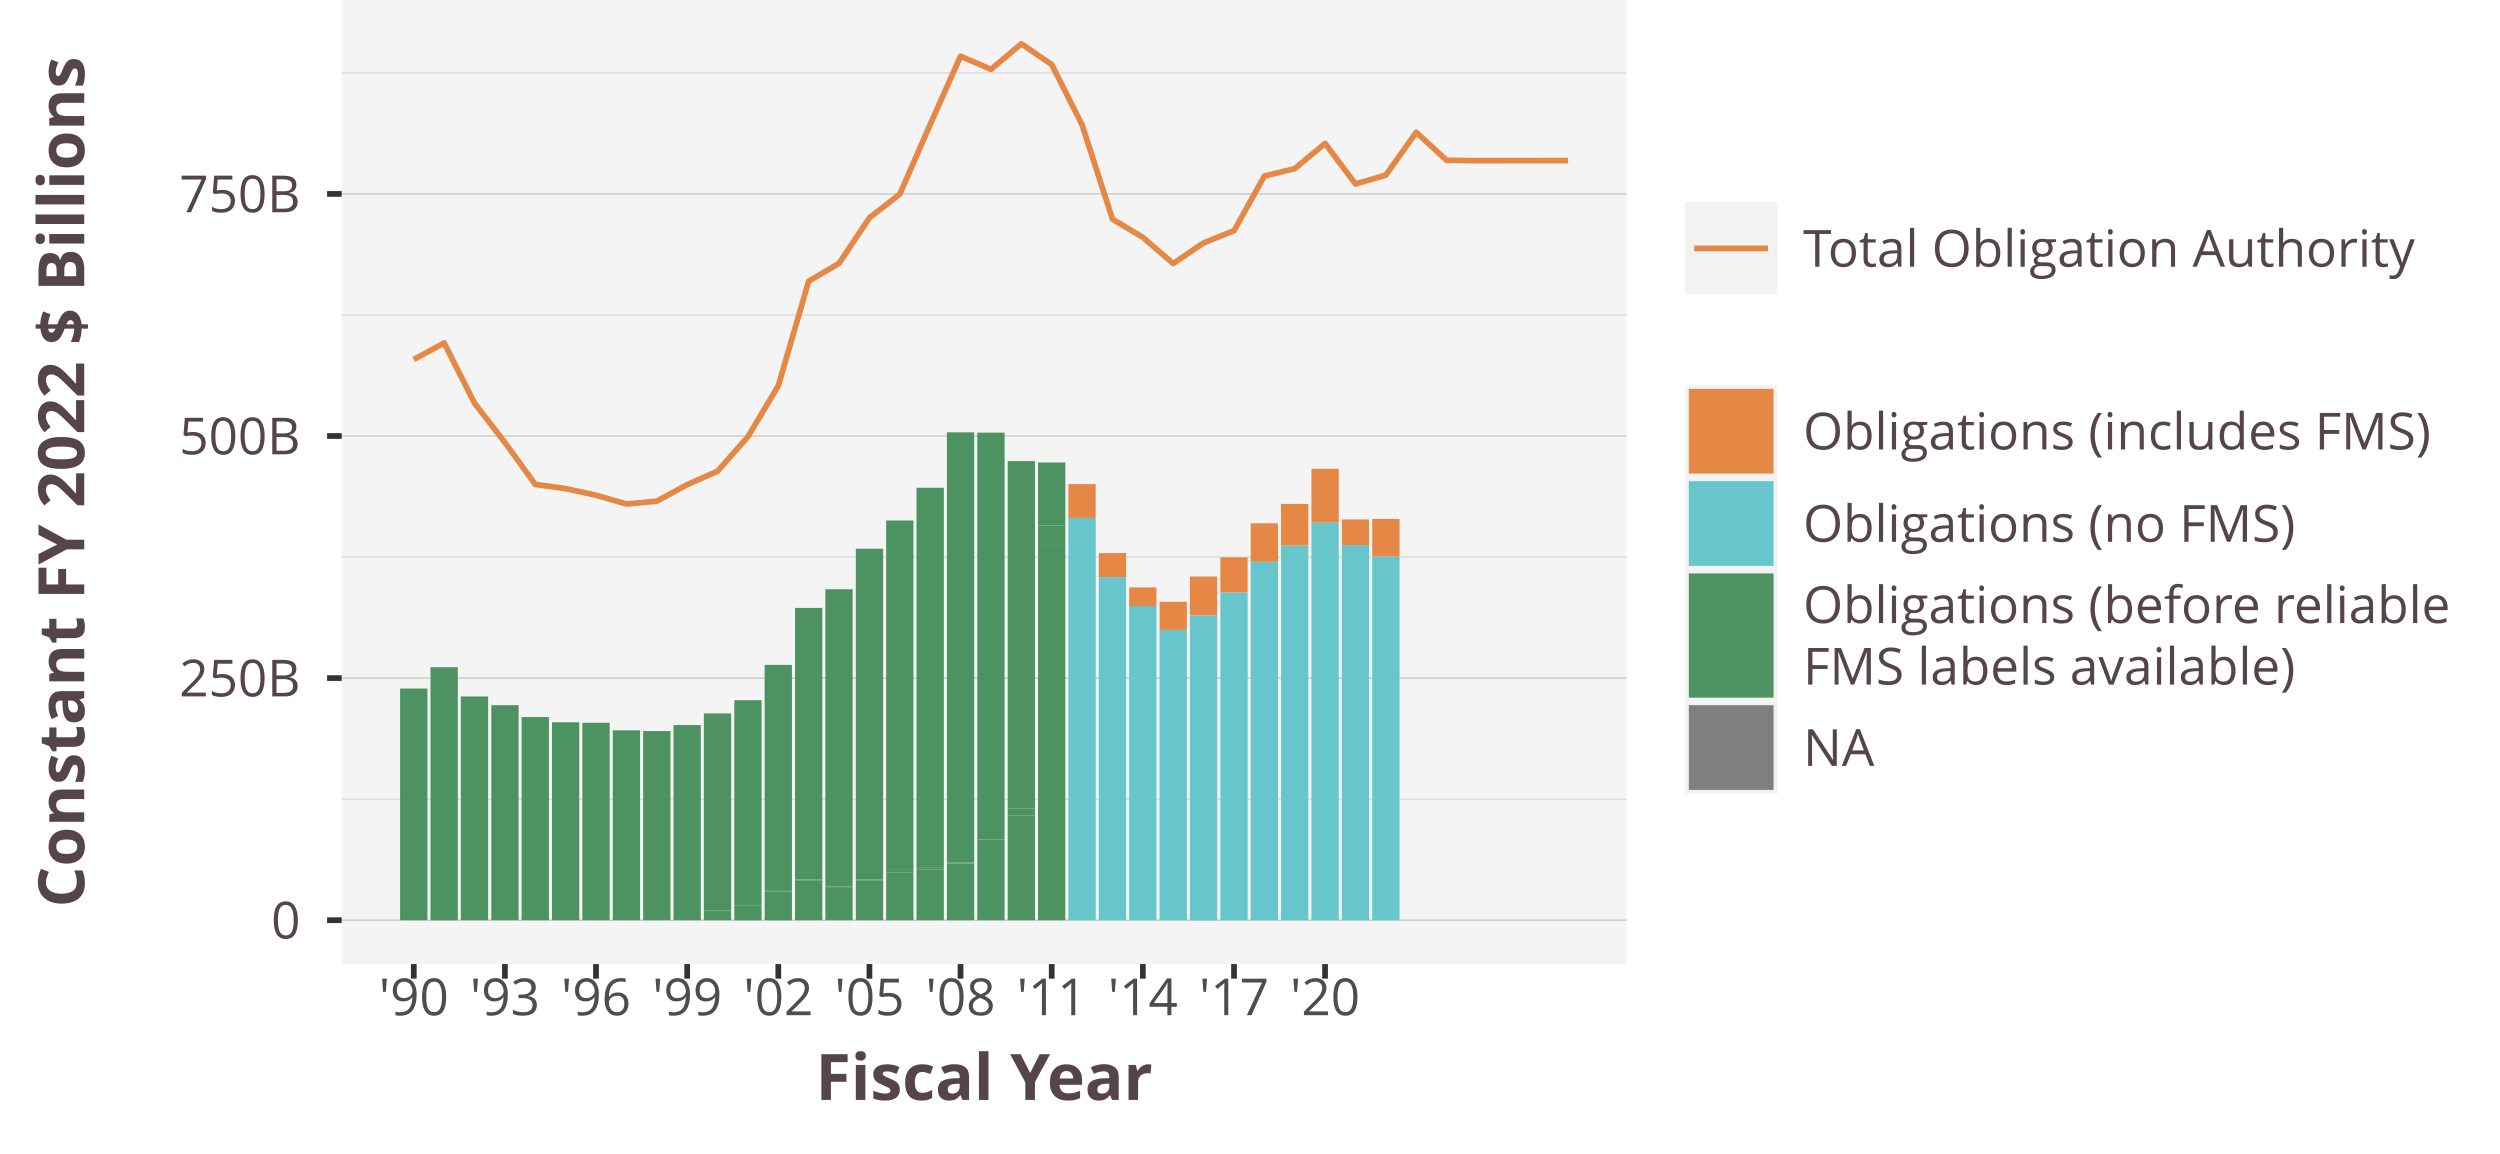
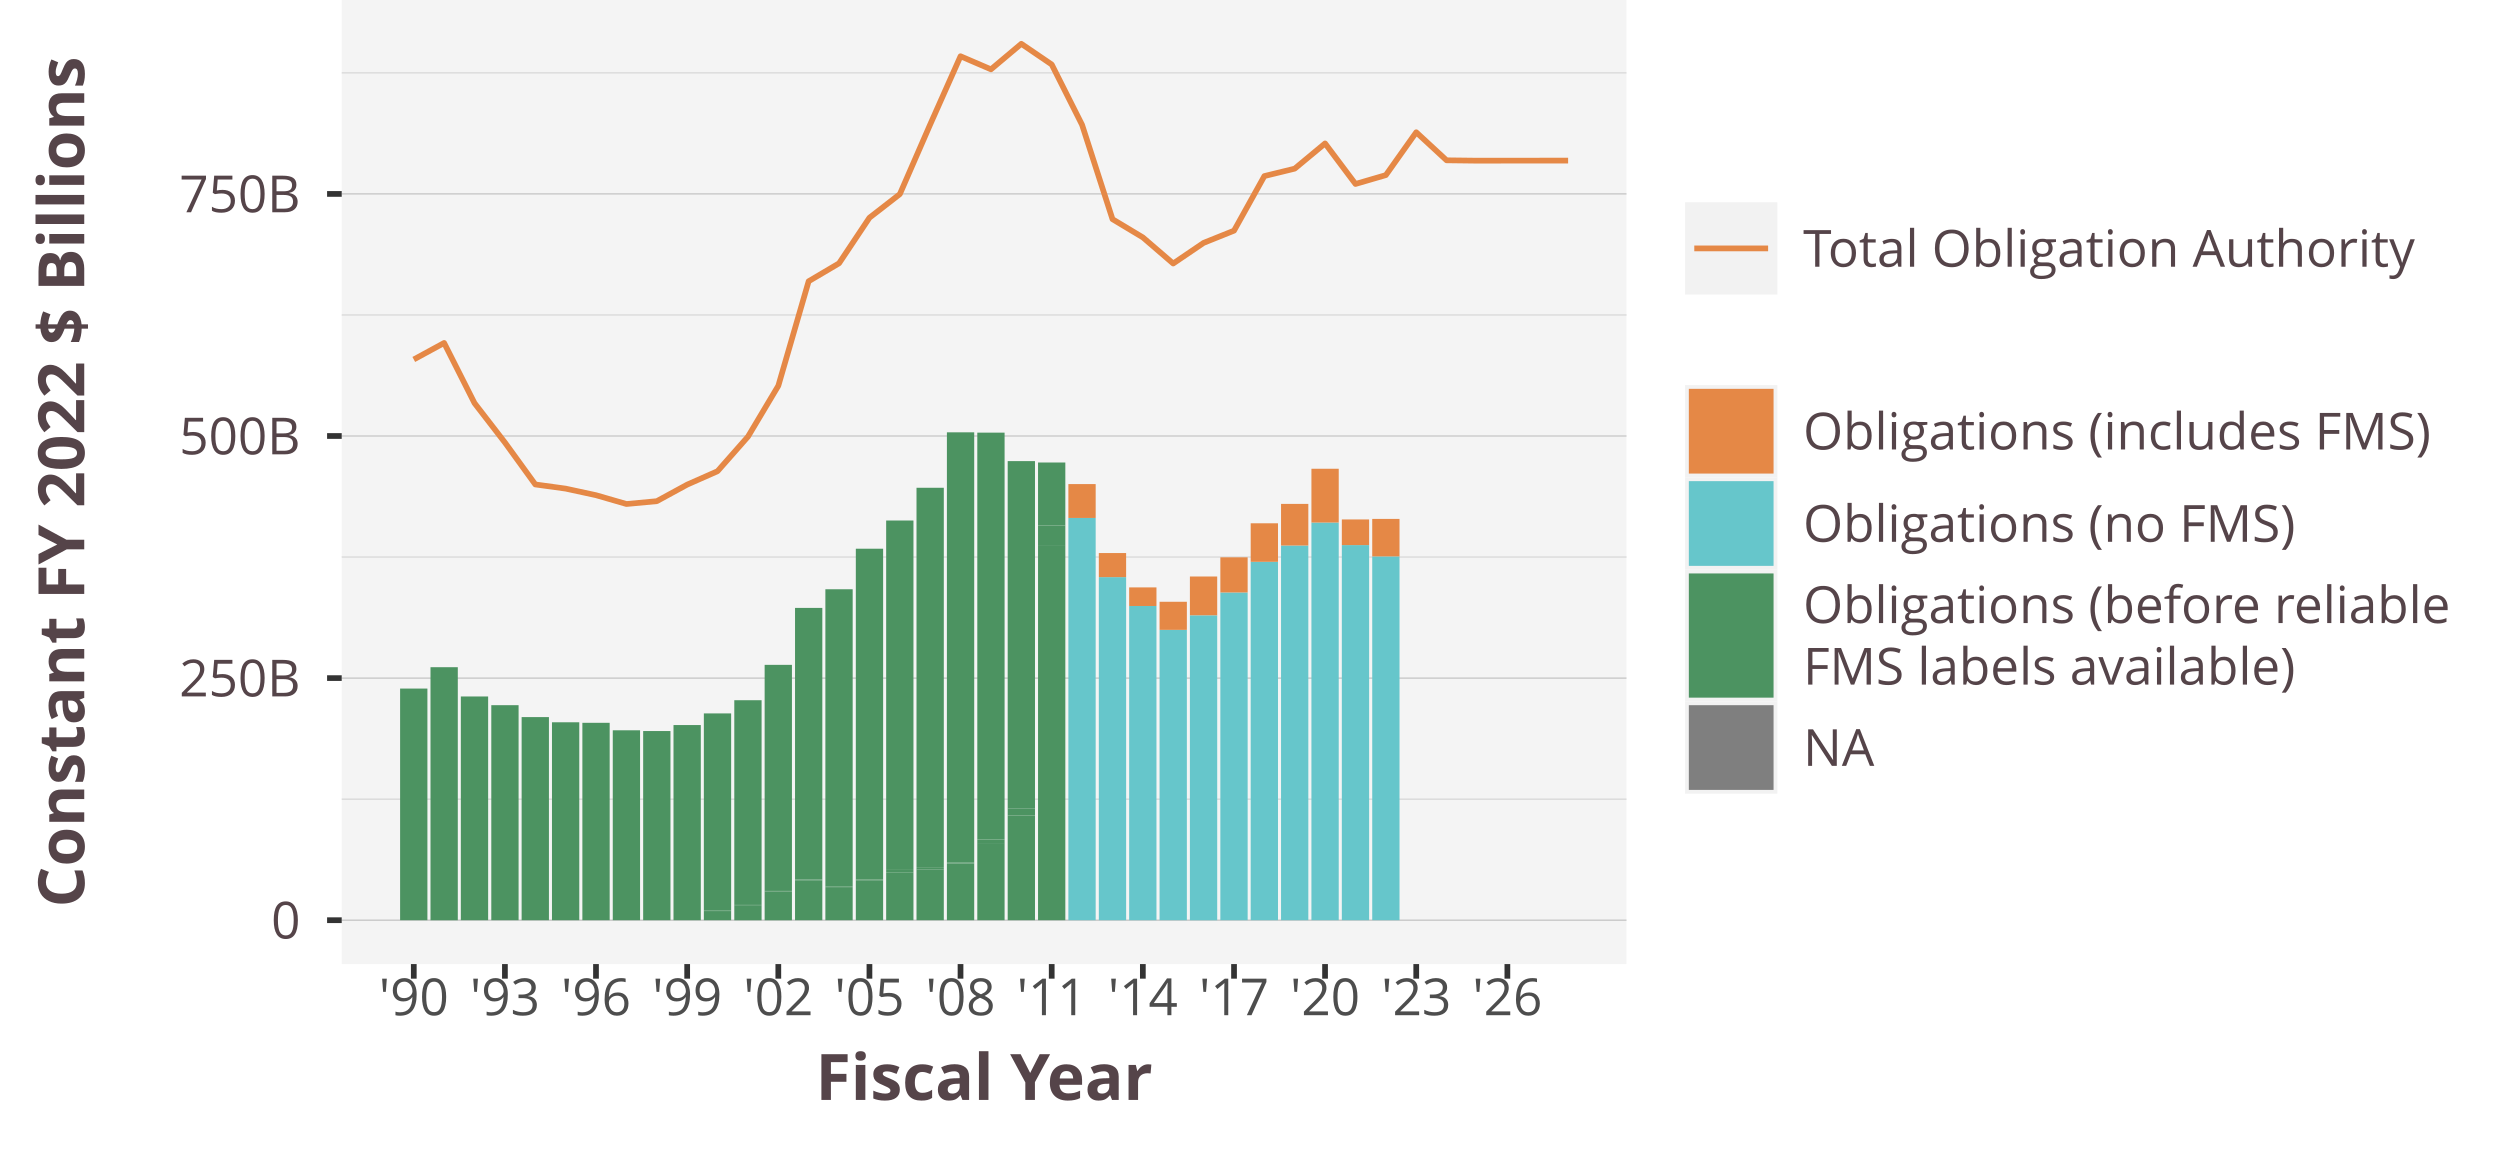
<svg xmlns="http://www.w3.org/2000/svg" class="svglite" width="468.00pt" height="216.00pt" viewBox="0 0 468.00 216.00">
  <defs>
    <style type="text/css">
    .svglite line, .svglite polyline, .svglite polygon, .svglite path, .svglite rect, .svglite circle {
      fill: none;
      stroke: #000000;
      stroke-linecap: round;
      stroke-linejoin: round;
      stroke-miterlimit: 10.00;
    }
    .svglite text {
      white-space: pre;
    }
  </style>
  </defs>
  <rect width="100%" height="100%" style="stroke: none; fill: #FFFFFF;" />
  <defs>
    <clipPath id="cpMC4wMHw0NjguMDB8MC4wMHwyMTYuMDA=">
      <rect x="0.00" y="0.00" width="468.00" height="216.00" />
    </clipPath>
  </defs>
  <g clip-path="url(#cpMC4wMHw0NjguMDB8MC4wMHwyMTYuMDA=)">
    <rect x="0.00" y="0" width="468.00" height="216.00" style="stroke-width: 1.07; stroke: #FFFFFF; fill: #FFFFFF;" />
  </g>
  <defs>
    <clipPath id="cpNjMuOTd8MzA0LjQ4fDAuMDB8MTgwLjQ3">
      <rect x="63.97" y="0.00" width="240.51" height="180.47" />
    </clipPath>
  </defs>
  <g clip-path="url(#cpNjMuOTd8MzA0LjQ4fDAuMDB8MTgwLjQ3)">
    <rect x="63.97" y="0.00" width="240.51" height="180.47" style="stroke-width: 1.07; stroke: none; fill: #F4F4F4;" />
    <polyline points="63.97,149.60 304.48,149.60 " style="stroke-width: 0.21; stroke: #D3D3D3; stroke-linecap: butt;" />
    <polyline points="63.97,104.28 304.48,104.28 " style="stroke-width: 0.21; stroke: #D3D3D3; stroke-linecap: butt;" />
    <polyline points="63.97,58.96 304.48,58.96 " style="stroke-width: 0.21; stroke: #D3D3D3; stroke-linecap: butt;" />
    <polyline points="63.97,13.64 304.48,13.64 " style="stroke-width: 0.21; stroke: #D3D3D3; stroke-linecap: butt;" />
    <polyline points="63.97,172.26 304.48,172.26 " style="stroke-width: 0.21; stroke: #BEBEBE; stroke-linecap: butt;" />
    <polyline points="63.97,126.94 304.48,126.94 " style="stroke-width: 0.21; stroke: #BEBEBE; stroke-linecap: butt;" />
    <polyline points="63.97,81.62 304.48,81.62 " style="stroke-width: 0.21; stroke: #BEBEBE; stroke-linecap: butt;" />
    <polyline points="63.97,36.30 304.48,36.30 " style="stroke-width: 0.21; stroke: #BEBEBE; stroke-linecap: butt;" />
    <rect x="74.90" y="128.90" width="5.11" height="43.36" style="stroke-width: 1.07; stroke: none; stroke-linecap: butt; stroke-linejoin: miter; fill: #4C9361;" />
    <rect x="80.59" y="124.90" width="5.11" height="47.37" style="stroke-width: 1.07; stroke: none; stroke-linecap: butt; stroke-linejoin: miter; fill: #4C9361;" />
    <rect x="86.27" y="130.38" width="5.11" height="41.88" style="stroke-width: 1.07; stroke: none; stroke-linecap: butt; stroke-linejoin: miter; fill: #4C9361;" />
    <rect x="91.97" y="132.01" width="5.11" height="40.25" style="stroke-width: 1.07; stroke: none; stroke-linecap: butt; stroke-linejoin: miter; fill: #4C9361;" />
    <rect x="97.65" y="134.24" width="5.11" height="38.02" style="stroke-width: 1.07; stroke: none; stroke-linecap: butt; stroke-linejoin: miter; fill: #4C9361;" />
    <rect x="103.33" y="135.21" width="5.11" height="37.05" style="stroke-width: 1.07; stroke: none; stroke-linecap: butt; stroke-linejoin: miter; fill: #4C9361;" />
    <rect x="109.02" y="135.31" width="5.11" height="36.95" style="stroke-width: 1.07; stroke: none; stroke-linecap: butt; stroke-linejoin: miter; fill: #4C9361;" />
    <rect x="114.71" y="136.71" width="5.11" height="35.55" style="stroke-width: 1.07; stroke: none; stroke-linecap: butt; stroke-linejoin: miter; fill: #4C9361;" />
    <rect x="120.40" y="136.85" width="5.11" height="35.41" style="stroke-width: 1.07; stroke: none; stroke-linecap: butt; stroke-linejoin: miter; fill: #4C9361;" />
    <rect x="126.08" y="135.73" width="5.11" height="36.53" style="stroke-width: 1.07; stroke: none; stroke-linecap: butt; stroke-linejoin: miter; fill: #4C9361;" />
    <rect x="131.76" y="170.55" width="5.11" height="1.71" style="stroke-width: 1.07; stroke: none; stroke-linecap: butt; stroke-linejoin: miter; fill: #4C9361;" />
    <rect x="131.76" y="170.47" width="5.11" height="0.079" style="stroke-width: 1.07; stroke: none; stroke-linecap: butt; stroke-linejoin: miter; fill: #4C9361;" />
    <rect x="131.76" y="133.55" width="5.11" height="36.92" style="stroke-width: 1.07; stroke: none; stroke-linecap: butt; stroke-linejoin: miter; fill: #4C9361;" />
    <rect x="137.46" y="169.45" width="5.11" height="2.82" style="stroke-width: 1.07; stroke: none; stroke-linecap: butt; stroke-linejoin: miter; fill: #4C9361;" />
    <rect x="137.46" y="169.40" width="5.11" height="0.049" style="stroke-width: 1.07; stroke: none; stroke-linecap: butt; stroke-linejoin: miter; fill: #4C9361;" />
    <rect x="137.46" y="131.08" width="5.11" height="38.32" style="stroke-width: 1.07; stroke: none; stroke-linecap: butt; stroke-linejoin: miter; fill: #4C9361;" />
    <rect x="143.14" y="166.90" width="5.11" height="5.37" style="stroke-width: 1.07; stroke: none; stroke-linecap: butt; stroke-linejoin: miter; fill: #4C9361;" />
    <rect x="143.14" y="166.78" width="5.11" height="0.12" style="stroke-width: 1.07; stroke: none; stroke-linecap: butt; stroke-linejoin: miter; fill: #4C9361;" />
    <rect x="143.14" y="124.46" width="5.11" height="42.32" style="stroke-width: 1.07; stroke: none; stroke-linecap: butt; stroke-linejoin: miter; fill: #4C9361;" />
    <rect x="148.83" y="164.79" width="5.11" height="7.47" style="stroke-width: 1.07; stroke: none; stroke-linecap: butt; stroke-linejoin: miter; fill: #4C9361;" />
    <rect x="148.83" y="164.65" width="5.11" height="0.14" style="stroke-width: 1.07; stroke: none; stroke-linecap: butt; stroke-linejoin: miter; fill: #4C9361;" />
    <rect x="148.83" y="113.80" width="5.11" height="50.84" style="stroke-width: 1.07; stroke: none; stroke-linecap: butt; stroke-linejoin: miter; fill: #4C9361;" />
    <rect x="154.51" y="166.07" width="5.11" height="6.19" style="stroke-width: 1.07; stroke: none; stroke-linecap: butt; stroke-linejoin: miter; fill: #4C9361;" />
    <rect x="154.51" y="165.93" width="5.11" height="0.14" style="stroke-width: 1.07; stroke: none; stroke-linecap: butt; stroke-linejoin: miter; fill: #4C9361;" />
    <rect x="154.51" y="110.31" width="5.11" height="55.62" style="stroke-width: 1.07; stroke: none; stroke-linecap: butt; stroke-linejoin: miter; fill: #4C9361;" />
    <rect x="160.21" y="164.87" width="5.11" height="7.39" style="stroke-width: 1.07; stroke: none; stroke-linecap: butt; stroke-linejoin: miter; fill: #4C9361;" />
    <rect x="160.21" y="164.63" width="5.11" height="0.24" style="stroke-width: 1.07; stroke: none; stroke-linecap: butt; stroke-linejoin: miter; fill: #4C9361;" />
    <rect x="160.21" y="102.72" width="5.11" height="61.90" style="stroke-width: 1.07; stroke: none; stroke-linecap: butt; stroke-linejoin: miter; fill: #4C9361;" />
    <rect x="165.89" y="163.29" width="5.11" height="8.97" style="stroke-width: 1.07; stroke: none; stroke-linecap: butt; stroke-linejoin: miter; fill: #4C9361;" />
    <rect x="165.89" y="162.85" width="5.11" height="0.44" style="stroke-width: 1.07; stroke: none; stroke-linecap: butt; stroke-linejoin: miter; fill: #4C9361;" />
    <rect x="165.89" y="97.44" width="5.11" height="65.41" style="stroke-width: 1.07; stroke: none; stroke-linecap: butt; stroke-linejoin: miter; fill: #4C9361;" />
    <rect x="171.57" y="162.78" width="5.11" height="9.48" style="stroke-width: 1.07; stroke: none; stroke-linecap: butt; stroke-linejoin: miter; fill: #4C9361;" />
    <rect x="171.57" y="162.33" width="5.11" height="0.46" style="stroke-width: 1.07; stroke: none; stroke-linecap: butt; stroke-linejoin: miter; fill: #4C9361;" />
    <rect x="171.57" y="91.31" width="5.11" height="71.01" style="stroke-width: 1.07; stroke: none; stroke-linecap: butt; stroke-linejoin: miter; fill: #4C9361;" />
    <rect x="177.26" y="161.63" width="5.11" height="10.63" style="stroke-width: 1.07; stroke: none; stroke-linecap: butt; stroke-linejoin: miter; fill: #4C9361;" />
    <rect x="177.26" y="161.45" width="5.11" height="0.17" style="stroke-width: 1.07; stroke: none; stroke-linecap: butt; stroke-linejoin: miter; fill: #4C9361;" />
    <rect x="177.26" y="80.93" width="5.11" height="80.52" style="stroke-width: 1.07; stroke: none; stroke-linecap: butt; stroke-linejoin: miter; fill: #4C9361;" />
    <rect x="182.95" y="157.82" width="5.11" height="14.44" style="stroke-width: 1.07; stroke: none; stroke-linecap: butt; stroke-linejoin: miter; fill: #4C9361;" />
    <rect x="182.95" y="157.13" width="5.11" height="0.70" style="stroke-width: 1.07; stroke: none; stroke-linecap: butt; stroke-linejoin: miter; fill: #4C9361;" />
    <rect x="182.95" y="80.99" width="5.11" height="76.13" style="stroke-width: 1.07; stroke: none; stroke-linecap: butt; stroke-linejoin: miter; fill: #4C9361;" />
    <rect x="188.64" y="152.63" width="5.11" height="19.63" style="stroke-width: 1.07; stroke: none; stroke-linecap: butt; stroke-linejoin: miter; fill: #4C9361;" />
    <rect x="188.64" y="151.37" width="5.11" height="1.25" style="stroke-width: 1.07; stroke: none; stroke-linecap: butt; stroke-linejoin: miter; fill: #4C9361;" />
    <rect x="188.64" y="86.32" width="5.11" height="65.06" style="stroke-width: 1.07; stroke: none; stroke-linecap: butt; stroke-linejoin: miter; fill: #4C9361;" />
    <rect x="194.32" y="102.20" width="5.11" height="70.06" style="stroke-width: 1.07; stroke: none; stroke-linecap: butt; stroke-linejoin: miter; fill: #4C9361;" />
    <rect x="194.32" y="98.38" width="5.11" height="3.82" style="stroke-width: 1.07; stroke: none; stroke-linecap: butt; stroke-linejoin: miter; fill: #4C9361;" />
    <rect x="194.32" y="86.58" width="5.11" height="11.80" style="stroke-width: 1.07; stroke: none; stroke-linecap: butt; stroke-linejoin: miter; fill: #4C9361;" />
    <rect x="200.00" y="96.96" width="5.11" height="75.30" style="stroke-width: 1.07; stroke: none; stroke-linecap: butt; stroke-linejoin: miter; fill: #66C6CB;" />
    <rect x="200.00" y="90.62" width="5.11" height="6.34" style="stroke-width: 1.07; stroke: none; stroke-linecap: butt; stroke-linejoin: miter; fill: #E58846;" />
    <rect x="205.70" y="108.04" width="5.11" height="64.22" style="stroke-width: 1.07; stroke: none; stroke-linecap: butt; stroke-linejoin: miter; fill: #66C6CB;" />
    <rect x="205.70" y="103.53" width="5.11" height="4.51" style="stroke-width: 1.07; stroke: none; stroke-linecap: butt; stroke-linejoin: miter; fill: #E58846;" />
    <rect x="211.38" y="113.44" width="5.11" height="58.82" style="stroke-width: 1.07; stroke: none; stroke-linecap: butt; stroke-linejoin: miter; fill: #66C6CB;" />
    <rect x="211.38" y="109.96" width="5.11" height="3.48" style="stroke-width: 1.07; stroke: none; stroke-linecap: butt; stroke-linejoin: miter; fill: #E58846;" />
    <rect x="217.07" y="117.91" width="5.11" height="54.35" style="stroke-width: 1.07; stroke: none; stroke-linecap: butt; stroke-linejoin: miter; fill: #66C6CB;" />
    <rect x="217.07" y="112.65" width="5.11" height="5.26" style="stroke-width: 1.07; stroke: none; stroke-linecap: butt; stroke-linejoin: miter; fill: #E58846;" />
    <rect x="217.07" y="172.26" width="5.11" height="0.001" style="stroke-width: 1.07; stroke: none; stroke-linecap: butt; stroke-linejoin: miter; fill: #7F7F7F;" />
    <rect x="222.75" y="115.19" width="5.11" height="57.08" style="stroke-width: 1.07; stroke: none; stroke-linecap: butt; stroke-linejoin: miter; fill: #66C6CB;" />
    <rect x="222.75" y="107.92" width="5.11" height="7.26" style="stroke-width: 1.07; stroke: none; stroke-linecap: butt; stroke-linejoin: miter; fill: #E58846;" />
    <rect x="228.45" y="110.91" width="5.11" height="61.35" style="stroke-width: 1.07; stroke: none; stroke-linecap: butt; stroke-linejoin: miter; fill: #66C6CB;" />
    <rect x="228.45" y="104.33" width="5.11" height="6.58" style="stroke-width: 1.07; stroke: none; stroke-linecap: butt; stroke-linejoin: miter; fill: #E58846;" />
    <rect x="234.13" y="105.16" width="5.11" height="67.10" style="stroke-width: 1.07; stroke: none; stroke-linecap: butt; stroke-linejoin: miter; fill: #66C6CB;" />
    <rect x="234.13" y="97.96" width="5.11" height="7.21" style="stroke-width: 1.07; stroke: none; stroke-linecap: butt; stroke-linejoin: miter; fill: #E58846;" />
    <rect x="239.81" y="102.12" width="5.11" height="70.14" style="stroke-width: 1.07; stroke: none; stroke-linecap: butt; stroke-linejoin: miter; fill: #66C6CB;" />
    <rect x="239.81" y="94.33" width="5.11" height="7.79" style="stroke-width: 1.07; stroke: none; stroke-linecap: butt; stroke-linejoin: miter; fill: #E58846;" />
    <rect x="245.50" y="97.82" width="5.11" height="74.44" style="stroke-width: 1.07; stroke: none; stroke-linecap: butt; stroke-linejoin: miter; fill: #66C6CB;" />
    <rect x="245.50" y="87.75" width="5.11" height="10.07" style="stroke-width: 1.07; stroke: none; stroke-linecap: butt; stroke-linejoin: miter; fill: #E58846;" />
    <rect x="251.19" y="102.04" width="5.11" height="70.22" style="stroke-width: 1.07; stroke: none; stroke-linecap: butt; stroke-linejoin: miter; fill: #66C6CB;" />
    <rect x="251.19" y="97.24" width="5.11" height="4.80" style="stroke-width: 1.07; stroke: none; stroke-linecap: butt; stroke-linejoin: miter; fill: #E58846;" />
    <rect x="256.88" y="104.16" width="5.11" height="68.10" style="stroke-width: 1.07; stroke: none; stroke-linecap: butt; stroke-linejoin: miter; fill: #66C6CB;" />
    <rect x="256.88" y="97.14" width="5.11" height="7.02" style="stroke-width: 1.07; stroke: none; stroke-linecap: butt; stroke-linejoin: miter; fill: #E58846;" />
    <polyline points="77.46,67.29 83.14,64.20 88.83,75.47 94.52,82.84 100.21,90.69 105.89,91.47 111.57,92.70 117.27,94.35 122.95,93.82 128.64,90.72 134.32,88.21 140.02,81.74 145.70,72.22 151.38,52.65 157.07,49.29 162.76,40.76 168.45,36.34 174.13,23.30 179.81,10.53 185.51,12.98 191.19,8.20 196.88,12.07 202.56,23.36 208.26,41.03 213.94,44.44 219.62,49.33 225.31,45.47 231.01,43.18 236.69,32.96 242.37,31.57 248.05,26.85 253.75,34.44 259.43,32.78 265.12,24.76 270.80,30.01 276.50,30.08 282.18,30.07 287.86,30.07 293.55,30.06 " style="stroke-width: 1.07; stroke: #E58846; stroke-linecap: butt;" />
  </g>
  <g clip-path="url(#cpMC4wMHw0NjguMDB8MC4wMHwyMTYuMDA=)">
    <text x="56.25" y="175.69" text-anchor="end" style="font-size: 9.60px;fill: #554449; font-family: &quot;Open Sans&quot;;" textLength="5.49px" lengthAdjust="spacingAndGlyphs">0</text>
    <text x="56.25" y="130.37" text-anchor="end" style="font-size: 9.60px;fill: #554449; font-family: &quot;Open Sans&quot;;" textLength="22.65px" lengthAdjust="spacingAndGlyphs">250B</text>
    <text x="56.25" y="85.05" text-anchor="end" style="font-size: 9.60px;fill: #554449; font-family: &quot;Open Sans&quot;;" textLength="22.65px" lengthAdjust="spacingAndGlyphs">500B</text>
    <text x="56.25" y="39.73" text-anchor="end" style="font-size: 9.60px;fill: #554449; font-family: &quot;Open Sans&quot;;" textLength="22.65px" lengthAdjust="spacingAndGlyphs">750B</text>
    <polyline points="61.23,172.26 63.97,172.26 " style="stroke-width: 1.07; stroke: #333333; stroke-linecap: butt;" />
    <polyline points="61.23,126.94 63.97,126.94 " style="stroke-width: 1.07; stroke: #333333; stroke-linecap: butt;" />
    <polyline points="61.23,81.62 63.97,81.62 " style="stroke-width: 1.07; stroke: #333333; stroke-linecap: butt;" />
    <polyline points="61.23,36.30 63.97,36.30 " style="stroke-width: 1.07; stroke: #333333; stroke-linecap: butt;" />
    <polyline points="77.46,183.21 77.46,180.47 " style="stroke-width: 1.07; stroke: #333333; stroke-linecap: butt;" />
    <polyline points="94.52,183.21 94.52,180.47 " style="stroke-width: 1.07; stroke: #333333; stroke-linecap: butt;" />
    <polyline points="111.57,183.21 111.57,180.47 " style="stroke-width: 1.07; stroke: #333333; stroke-linecap: butt;" />
    <polyline points="128.64,183.21 128.64,180.47 " style="stroke-width: 1.07; stroke: #333333; stroke-linecap: butt;" />
    <polyline points="145.70,183.21 145.70,180.47 " style="stroke-width: 1.07; stroke: #333333; stroke-linecap: butt;" />
    <polyline points="162.76,183.21 162.76,180.47 " style="stroke-width: 1.07; stroke: #333333; stroke-linecap: butt;" />
    <polyline points="179.81,183.21 179.81,180.47 " style="stroke-width: 1.07; stroke: #333333; stroke-linecap: butt;" />
    <polyline points="196.88,183.21 196.88,180.47 " style="stroke-width: 1.07; stroke: #333333; stroke-linecap: butt;" />
    <polyline points="213.94,183.21 213.94,180.47 " style="stroke-width: 1.07; stroke: #333333; stroke-linecap: butt;" />
    <polyline points="231.01,183.21 231.01,180.47 " style="stroke-width: 1.07; stroke: #333333; stroke-linecap: butt;" />
    <polyline points="248.05,183.21 248.05,180.47 " style="stroke-width: 1.07; stroke: #333333; stroke-linecap: butt;" />
+     <polyline points="265.12,183.21 265.12,180.47 " style="stroke-width: 1.07; stroke: #333333; stroke-linecap: butt;" />
+     <polyline points="282.18,183.21 282.18,180.47 " style="stroke-width: 1.07; stroke: #333333; stroke-linecap: butt;" />
    <text x="77.46" y="190.05" text-anchor="middle" style="font-size: 9.60px;fill: #4D4D4D; font-family: &quot;Open Sans&quot;;" textLength="13.08px" lengthAdjust="spacingAndGlyphs">'90</text>
    <text x="94.52" y="190.05" text-anchor="middle" style="font-size: 9.60px;fill: #4D4D4D; font-family: &quot;Open Sans&quot;;" textLength="13.08px" lengthAdjust="spacingAndGlyphs">'93</text>
    <text x="111.57" y="190.05" text-anchor="middle" style="font-size: 9.60px;fill: #4D4D4D; font-family: &quot;Open Sans&quot;;" textLength="13.08px" lengthAdjust="spacingAndGlyphs">'96</text>
    <text x="128.64" y="190.05" text-anchor="middle" style="font-size: 9.60px;fill: #4D4D4D; font-family: &quot;Open Sans&quot;;" textLength="13.08px" lengthAdjust="spacingAndGlyphs">'99</text>
    <text x="145.70" y="190.05" text-anchor="middle" style="font-size: 9.60px;fill: #4D4D4D; font-family: &quot;Open Sans&quot;;" textLength="13.08px" lengthAdjust="spacingAndGlyphs">'02</text>
    <text x="162.76" y="190.05" text-anchor="middle" style="font-size: 9.60px;fill: #4D4D4D; font-family: &quot;Open Sans&quot;;" textLength="13.08px" lengthAdjust="spacingAndGlyphs">'05</text>
    <text x="179.81" y="190.05" text-anchor="middle" style="font-size: 9.60px;fill: #4D4D4D; font-family: &quot;Open Sans&quot;;" textLength="13.08px" lengthAdjust="spacingAndGlyphs">'08</text>
    <text x="196.88" y="190.05" text-anchor="middle" style="font-size: 9.60px;fill: #4D4D4D; font-family: &quot;Open Sans&quot;;" textLength="13.08px" lengthAdjust="spacingAndGlyphs">'11</text>
    <text x="213.94" y="190.05" text-anchor="middle" style="font-size: 9.60px;fill: #4D4D4D; font-family: &quot;Open Sans&quot;;" textLength="13.08px" lengthAdjust="spacingAndGlyphs">'14</text>
    <text x="231.01" y="190.05" text-anchor="middle" style="font-size: 9.60px;fill: #4D4D4D; font-family: &quot;Open Sans&quot;;" textLength="13.08px" lengthAdjust="spacingAndGlyphs">'17</text>
    <text x="248.05" y="190.05" text-anchor="middle" style="font-size: 9.60px;fill: #4D4D4D; font-family: &quot;Open Sans&quot;;" textLength="13.08px" lengthAdjust="spacingAndGlyphs">'20</text>
+     <text x="265.12" y="190.05" text-anchor="middle" style="font-size: 9.60px;fill: #4D4D4D; font-family: &quot;Open Sans&quot;;" textLength="13.08px" lengthAdjust="spacingAndGlyphs">'23</text>
+     <text x="282.18" y="190.05" text-anchor="middle" style="font-size: 9.60px;fill: #4D4D4D; font-family: &quot;Open Sans&quot;;" textLength="13.08px" lengthAdjust="spacingAndGlyphs">'26</text>
    <text x="184.23" y="205.91" text-anchor="middle" style="font-size: 12.00px; font-weight: bold;fill: #554449; font-family: &quot;Open Sans&quot;;" textLength="63.71px" lengthAdjust="spacingAndGlyphs">Fiscal Year</text>
    <text transform="translate(15.77,90.23) rotate(-90)" text-anchor="middle" style="font-size: 12.00px; font-weight: bold;fill: #554449; font-family: &quot;Open Sans&quot;;" textLength="159.37px" lengthAdjust="spacingAndGlyphs">Constant FY 2022 $ Billions</text>
    <rect x="315.44" y="31.88" width="139.06" height="23.26" style="stroke-width: 1.07; stroke: none; fill: #FFFFFF;" />
    <rect x="315.44" y="37.86" width="17.28" height="17.28" style="stroke-width: 1.07; stroke: none; fill: #F2F2F2;" />
    <line x1="317.17" y1="46.50" x2="330.99" y2="46.50" style="stroke-width: 1.07; stroke: #E58846; stroke-linecap: butt;" />
    <text x="337.55" y="49.93" style="font-size: 9.60px;fill: #554449; font-family: &quot;Open Sans&quot;;" textLength="114.96px" lengthAdjust="spacingAndGlyphs">Total Obligation Authority</text>
    <rect x="315.44" y="66.10" width="145.36" height="82.48" style="stroke-width: 1.07; stroke: none; fill: #FFFFFF;" />
    <rect x="315.44" y="72.08" width="17.28" height="17.28" style="stroke-width: 1.07; stroke: none; fill: #F2F2F2;" />
    <rect x="316.15" y="72.79" width="15.86" height="15.86" style="stroke-width: 1.07; stroke: none; stroke-linecap: butt; stroke-linejoin: miter; fill: #E58846;" />
    <rect x="315.44" y="89.36" width="17.28" height="17.28" style="stroke-width: 1.07; stroke: none; fill: #F2F2F2;" />
    <rect x="316.15" y="90.07" width="15.86" height="15.86" style="stroke-width: 1.07; stroke: none; stroke-linecap: butt; stroke-linejoin: miter; fill: #66C6CB;" />
    <rect x="315.44" y="106.64" width="17.28" height="24.66" style="stroke-width: 1.07; stroke: none; fill: #F2F2F2;" />
    <rect x="316.15" y="107.35" width="15.86" height="23.25" style="stroke-width: 1.07; stroke: none; stroke-linecap: butt; stroke-linejoin: miter; fill: #4C9361;" />
    <rect x="315.44" y="131.30" width="17.28" height="17.28" style="stroke-width: 1.07; stroke: none; fill: #F2F2F2;" />
    <rect x="316.15" y="132.01" width="15.86" height="15.86" style="stroke-width: 1.07; stroke: none; stroke-linecap: butt; stroke-linejoin: miter; fill: #7F7F7F;" />
    <text x="337.55" y="84.14" style="font-size: 9.60px;fill: #554449; font-family: &quot;Open Sans&quot;;" textLength="117.25px" lengthAdjust="spacingAndGlyphs">Obligations (includes FMS)</text>
    <text x="337.55" y="101.42" style="font-size: 9.60px;fill: #554449; font-family: &quot;Open Sans&quot;;" textLength="91.88px" lengthAdjust="spacingAndGlyphs">Obligations (no FMS)</text>
    <text x="337.55" y="116.63" style="font-size: 9.60px;fill: #554449; font-family: &quot;Open Sans&quot;;" textLength="121.26px" lengthAdjust="spacingAndGlyphs">Obligations (before reliable</text>
    <text x="337.55" y="128.15" style="font-size: 9.60px;fill: #554449; font-family: &quot;Open Sans&quot;;" textLength="91.92px" lengthAdjust="spacingAndGlyphs">FMS labels available)</text>
    <text x="337.55" y="143.37" style="font-size: 9.60px;fill: #554449; font-family: &quot;Open Sans&quot;;" textLength="13.28px" lengthAdjust="spacingAndGlyphs">NA</text>
  </g>
</svg>
